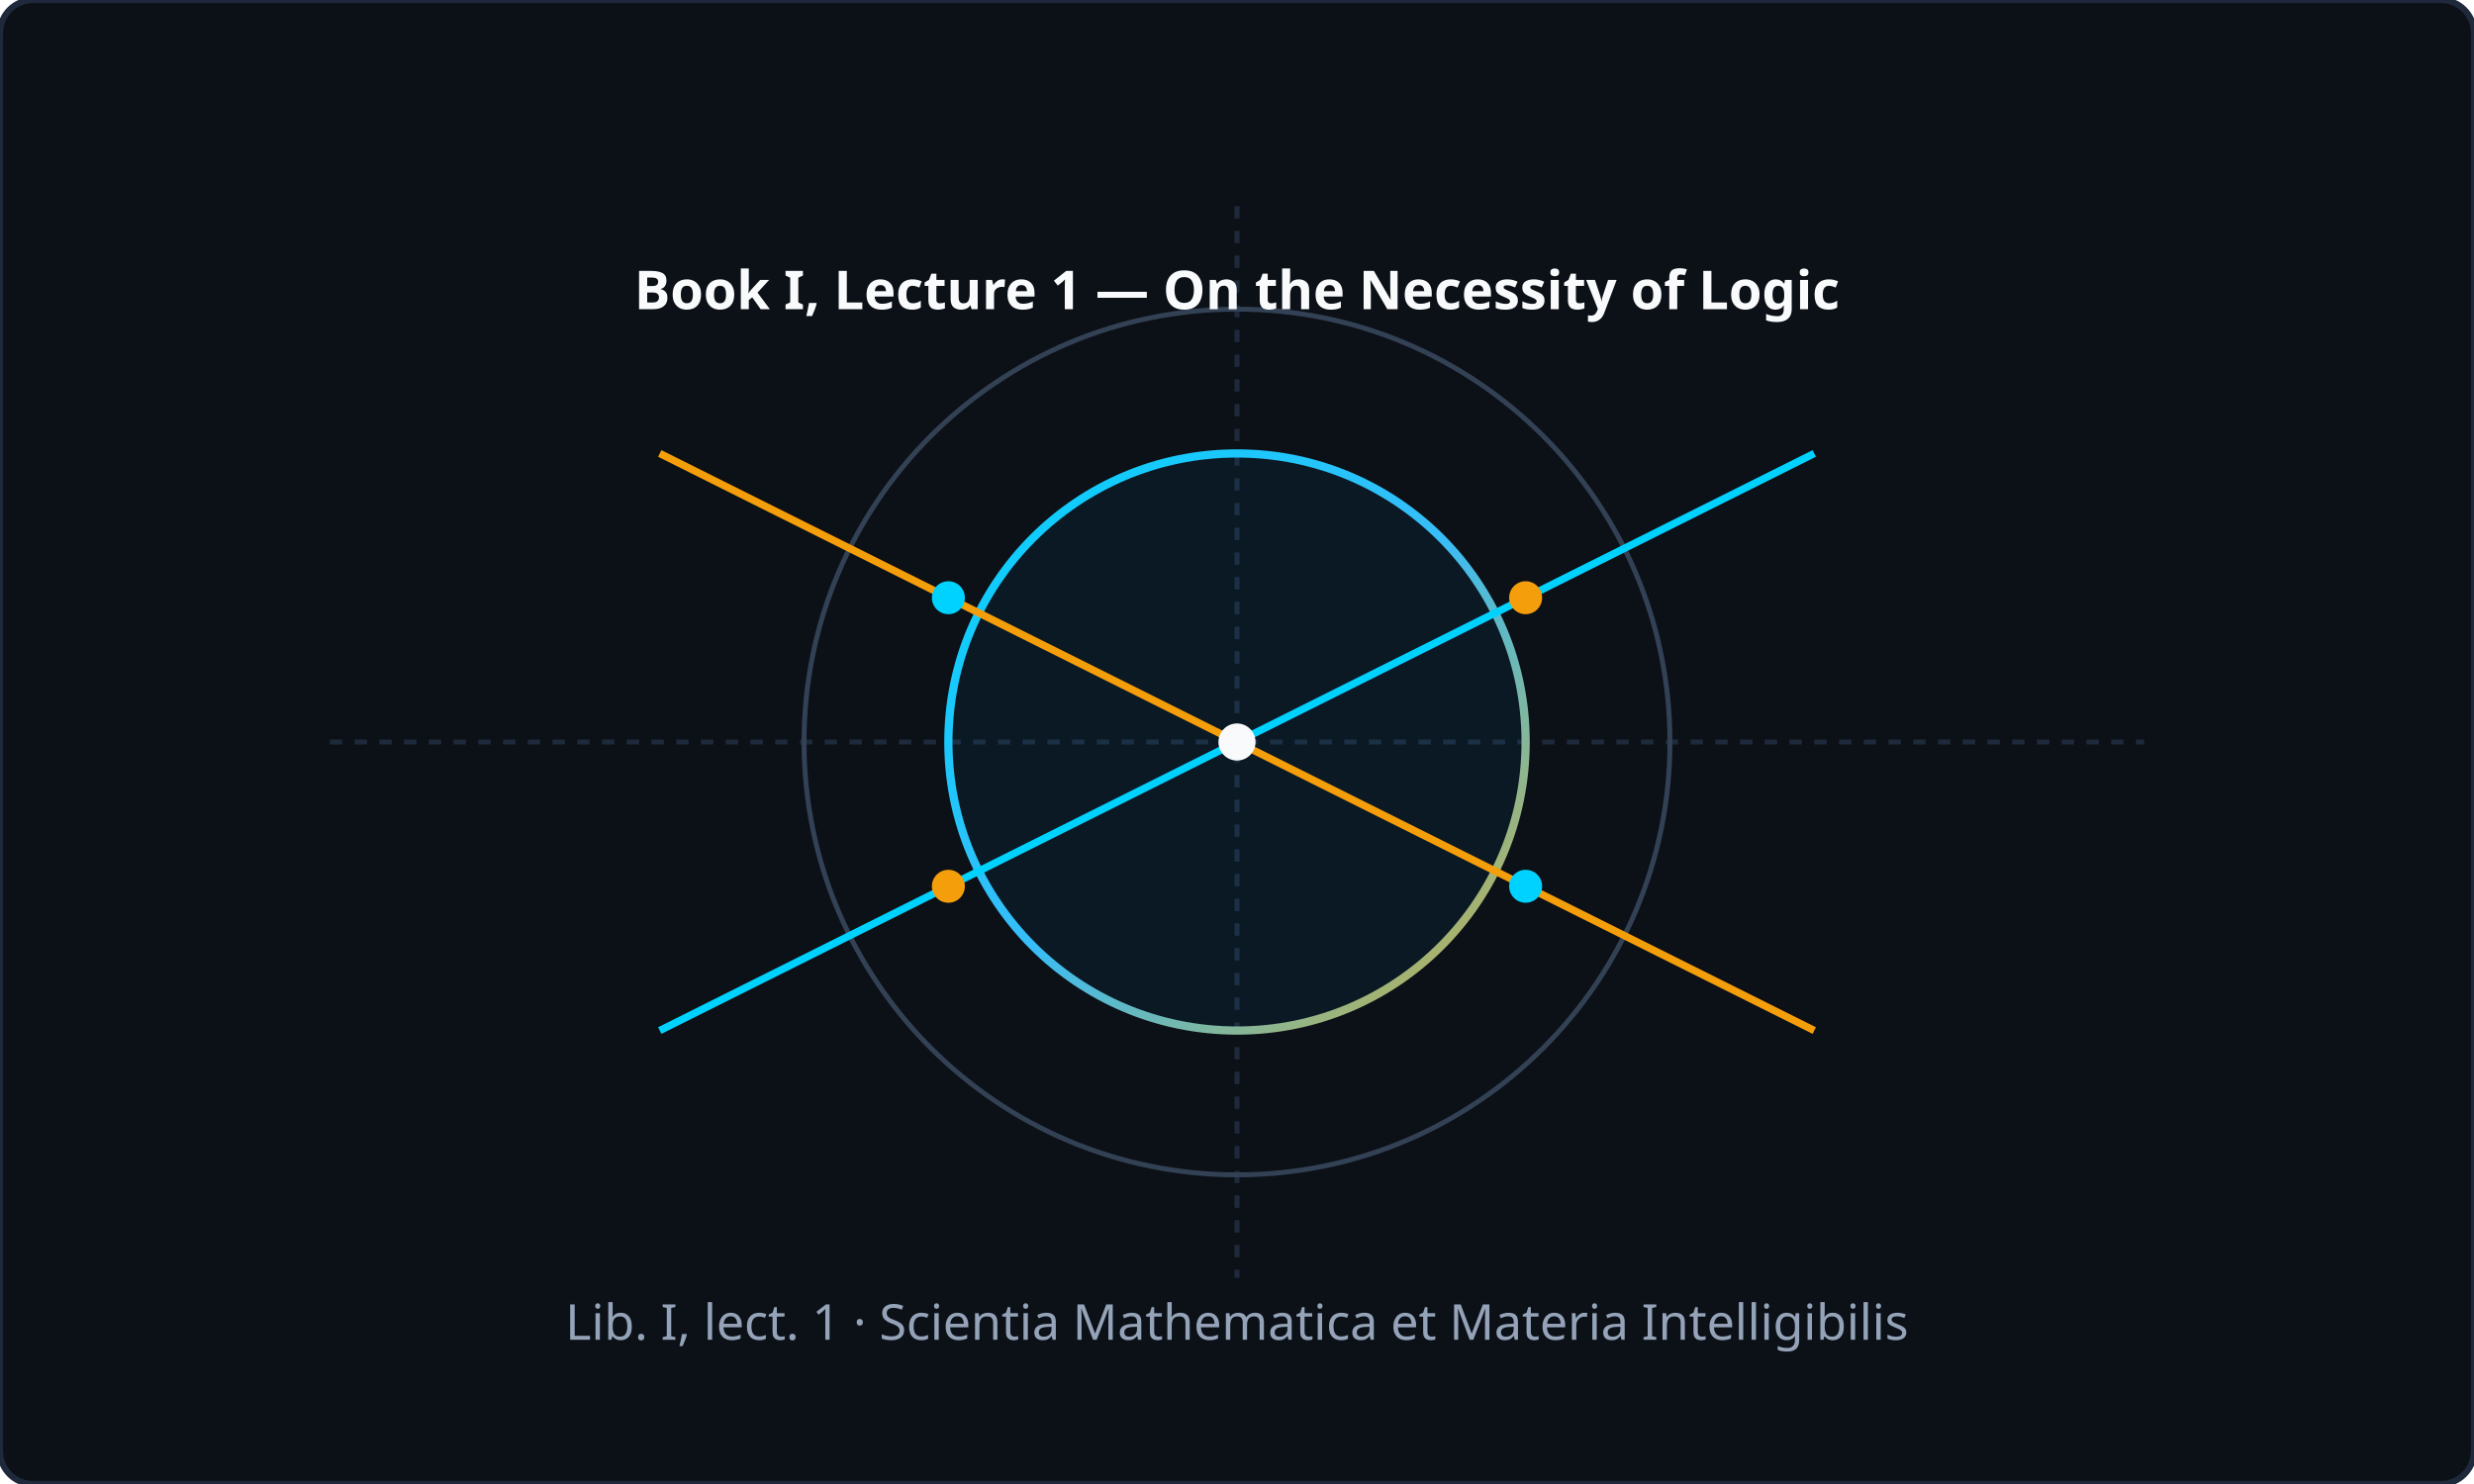
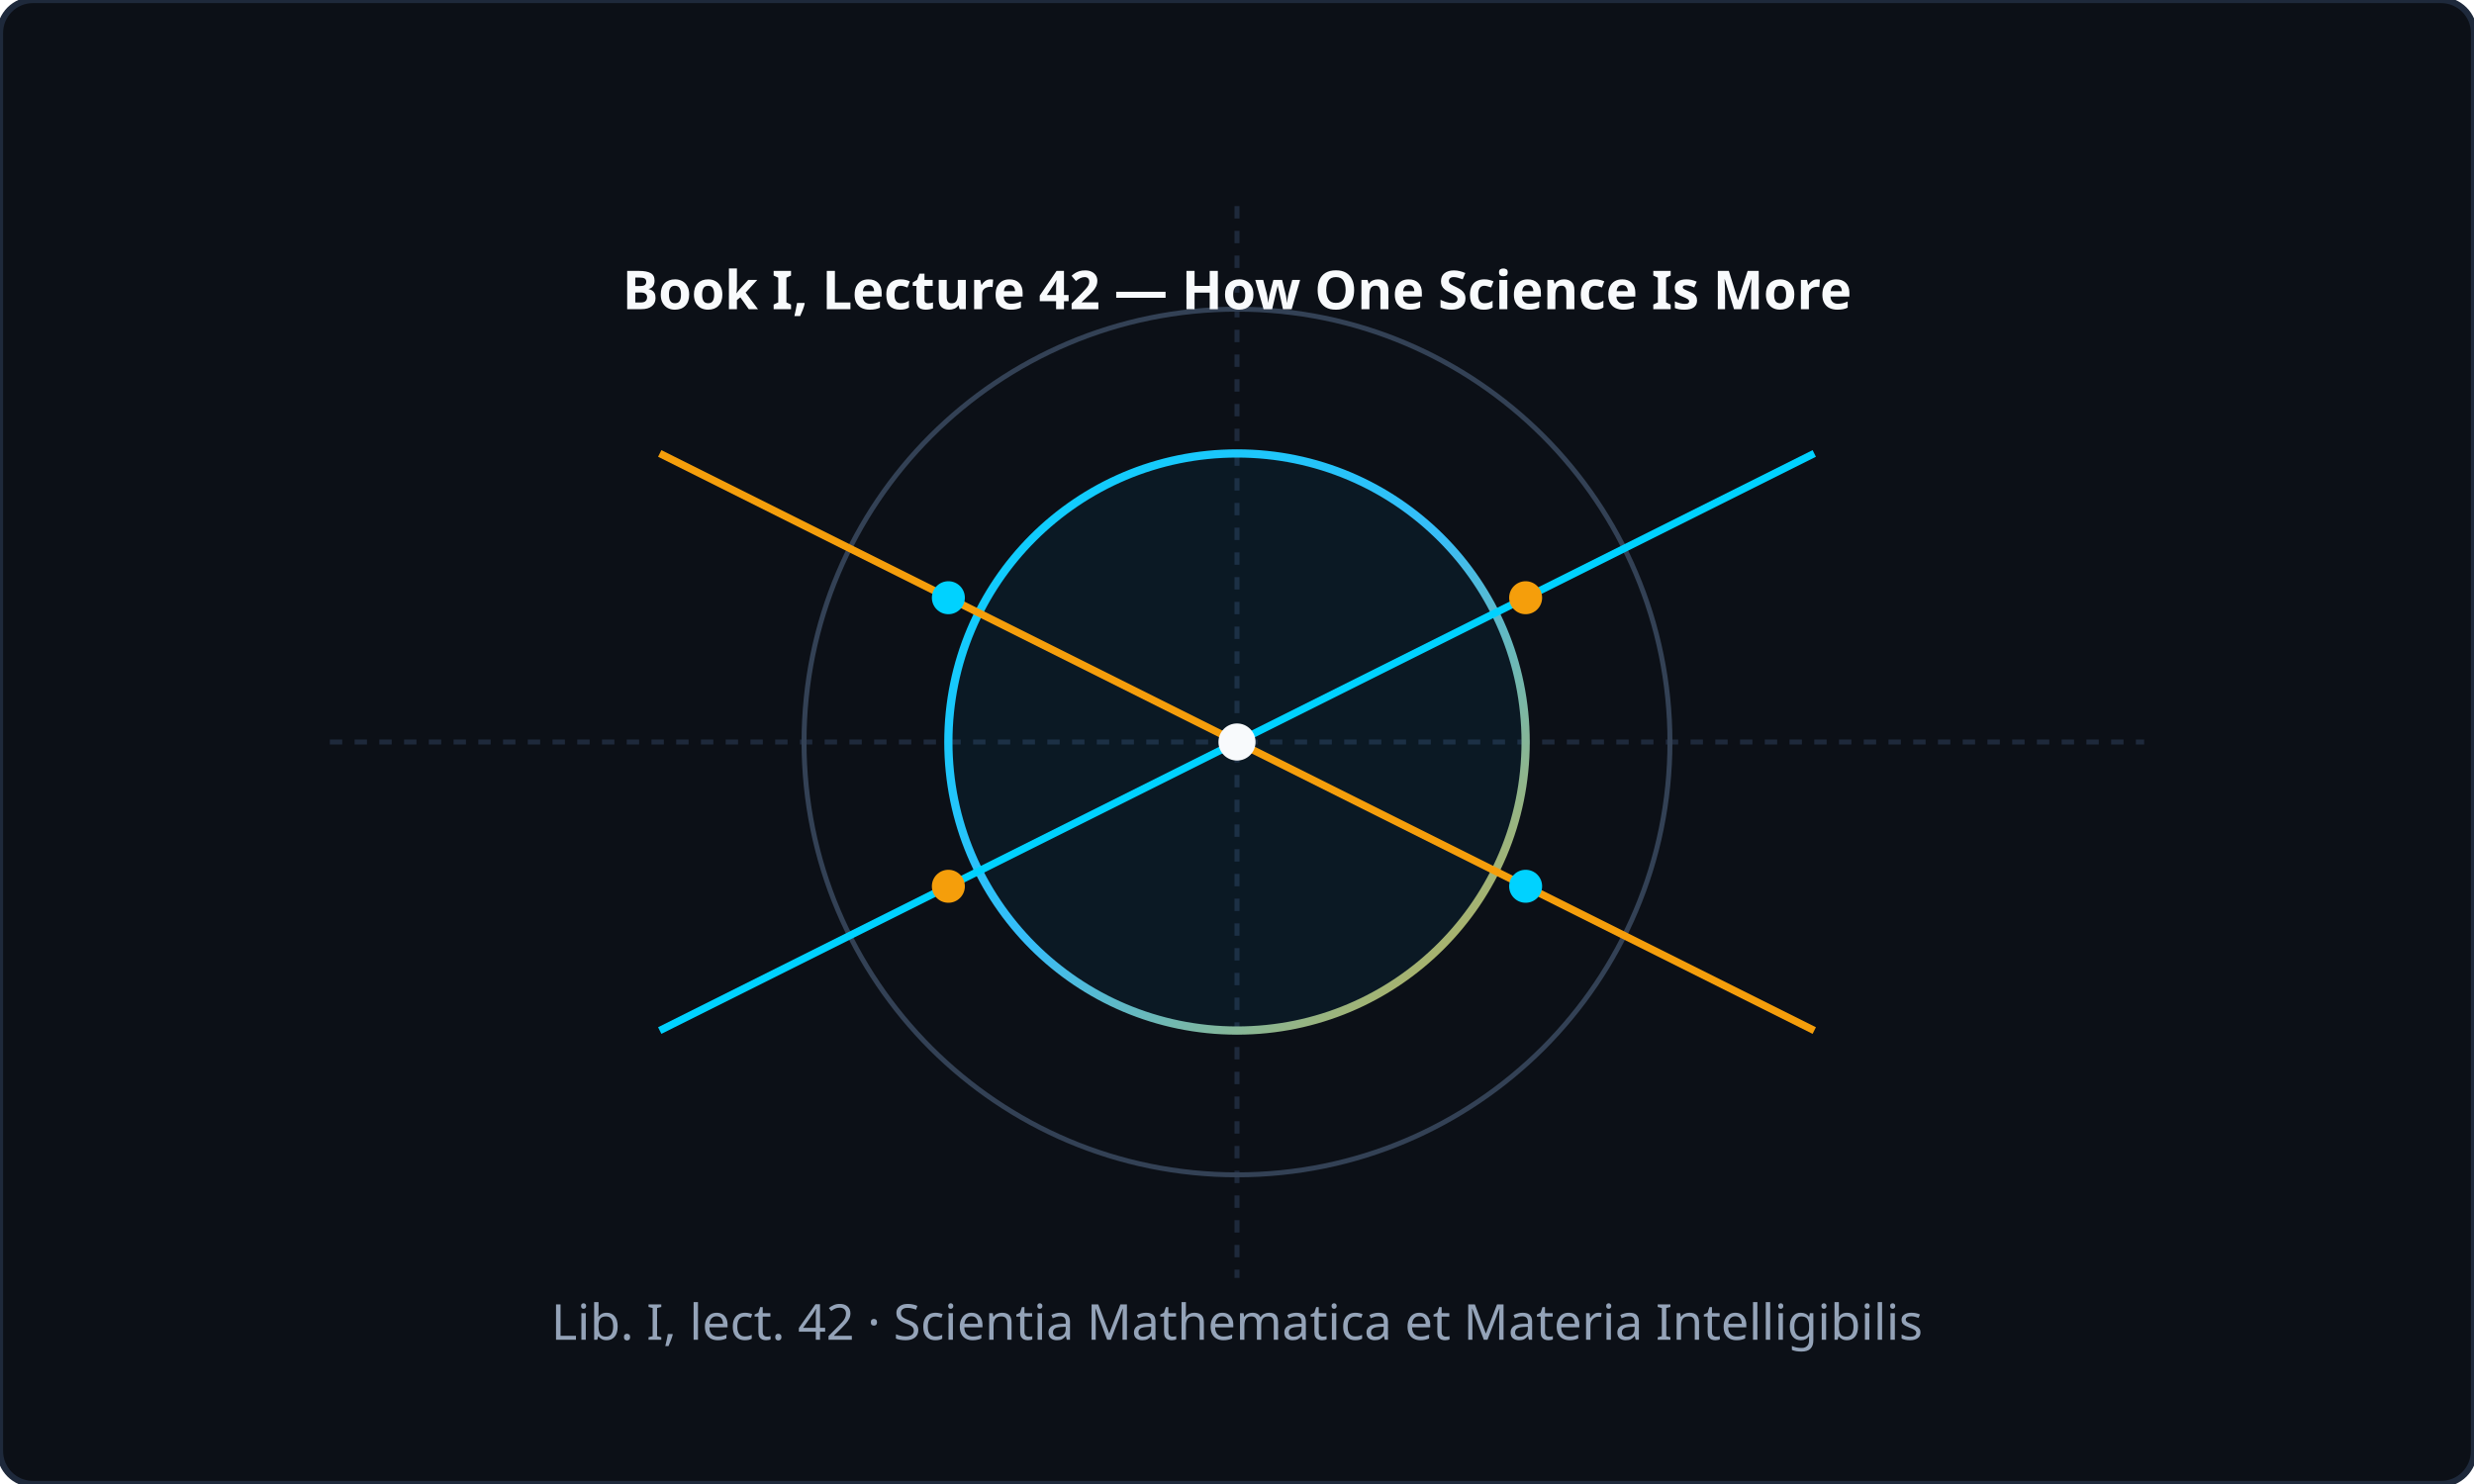
<svg xmlns="http://www.w3.org/2000/svg" viewBox="0 0 600 360" width="100%" height="auto">
  <rect width="600" height="360" rx="8" fill="#0c1017" stroke="#1e293b" stroke-width="1.5" />
  <defs>
    <linearGradient id="geomGrad" x1="0%" y1="0%" x2="100%" y2="100%">
      <stop offset="0%" stop-color="#00d2ff" />
      <stop offset="50%" stop-color="#38bdf8" />
      <stop offset="100%" stop-color="#d4af37" />
    </linearGradient>
  </defs>
  <line x1="80" y1="180" x2="520" y2="180" stroke="#1e293b" stroke-width="1.2" stroke-dasharray="3,3" />
  <line x1="300" y1="50" x2="300" y2="310" stroke="#1e293b" stroke-width="1.2" stroke-dasharray="3,3" />
  <circle cx="300" cy="180" r="105" fill="none" stroke="#334155" stroke-width="1.2" />
  <circle cx="300" cy="180" r="70" fill="#0284c7" fill-opacity="0.08" stroke="url(#geomGrad)" stroke-width="2" />
  <line x1="160" y1="110" x2="440" y2="250" stroke="#f59e0b" stroke-width="1.8" />
  <line x1="160" y1="250" x2="440" y2="110" stroke="#00d2ff" stroke-width="1.8" />
  <circle cx="300" cy="180" r="4.5" fill="#f8fafc" />
  <circle cx="230" cy="145" r="4" fill="#00d2ff" />
  <circle cx="370" cy="215" r="4" fill="#00d2ff" />
  <circle cx="230" cy="215" r="4" fill="#f59e0b" />
  <circle cx="370" cy="145" r="4" fill="#f59e0b" />
-   <text x="300" y="75" fill="#f8fafc" font-size="13" font-family="system-ui, sans-serif" text-anchor="middle" font-weight="600">Book I, Lecture 1 — On the Necessity of Logic</text>
-   <text x="300" y="325" fill="#94a3b8" font-size="12" font-family="system-ui, sans-serif" text-anchor="middle">Lib. I, lect. 1 · Scientia Mathematica et Materia Intelligibilis</text>
+   <text x="300" y="75" fill="#f8fafc" font-size="13" font-family="system-ui, sans-serif" text-anchor="middle" font-weight="600">Book I, Lecture 42 — How One Science Is More </text>
+   <text x="300" y="325" fill="#94a3b8" font-size="12" font-family="system-ui, sans-serif" text-anchor="middle">Lib. I, lect. 42 · Scientia Mathematica et Materia Intelligibilis</text>
</svg>
